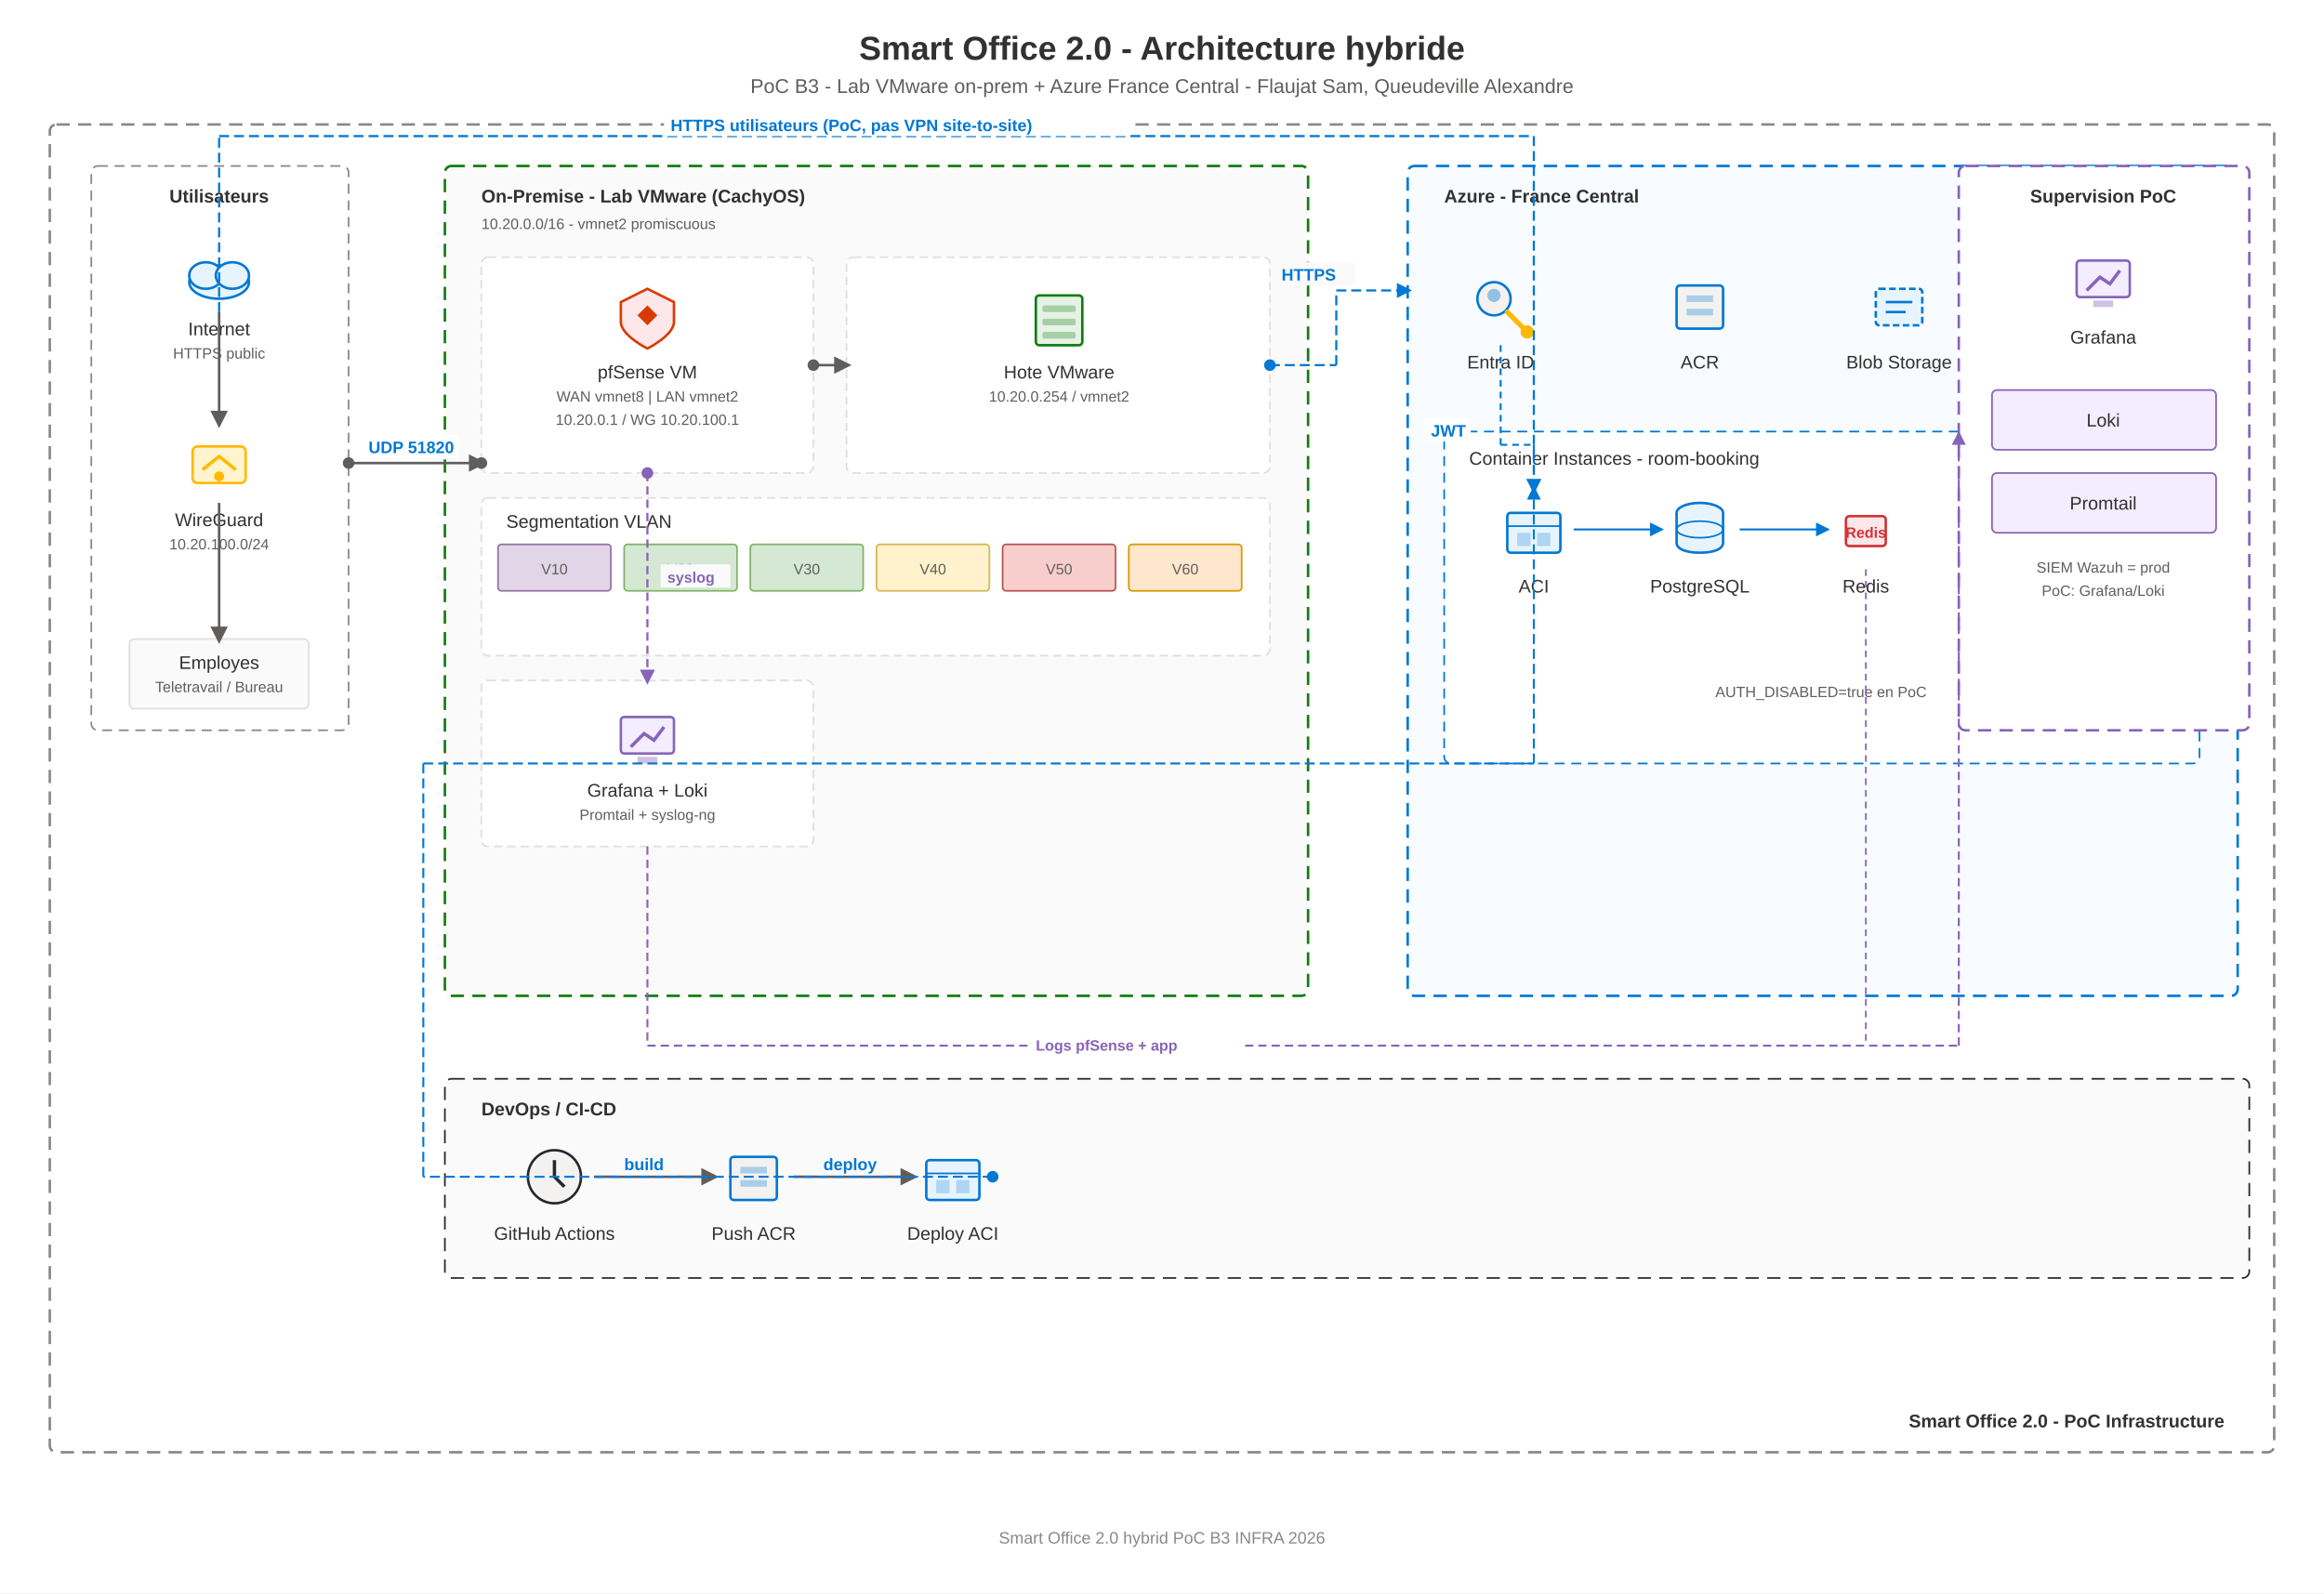
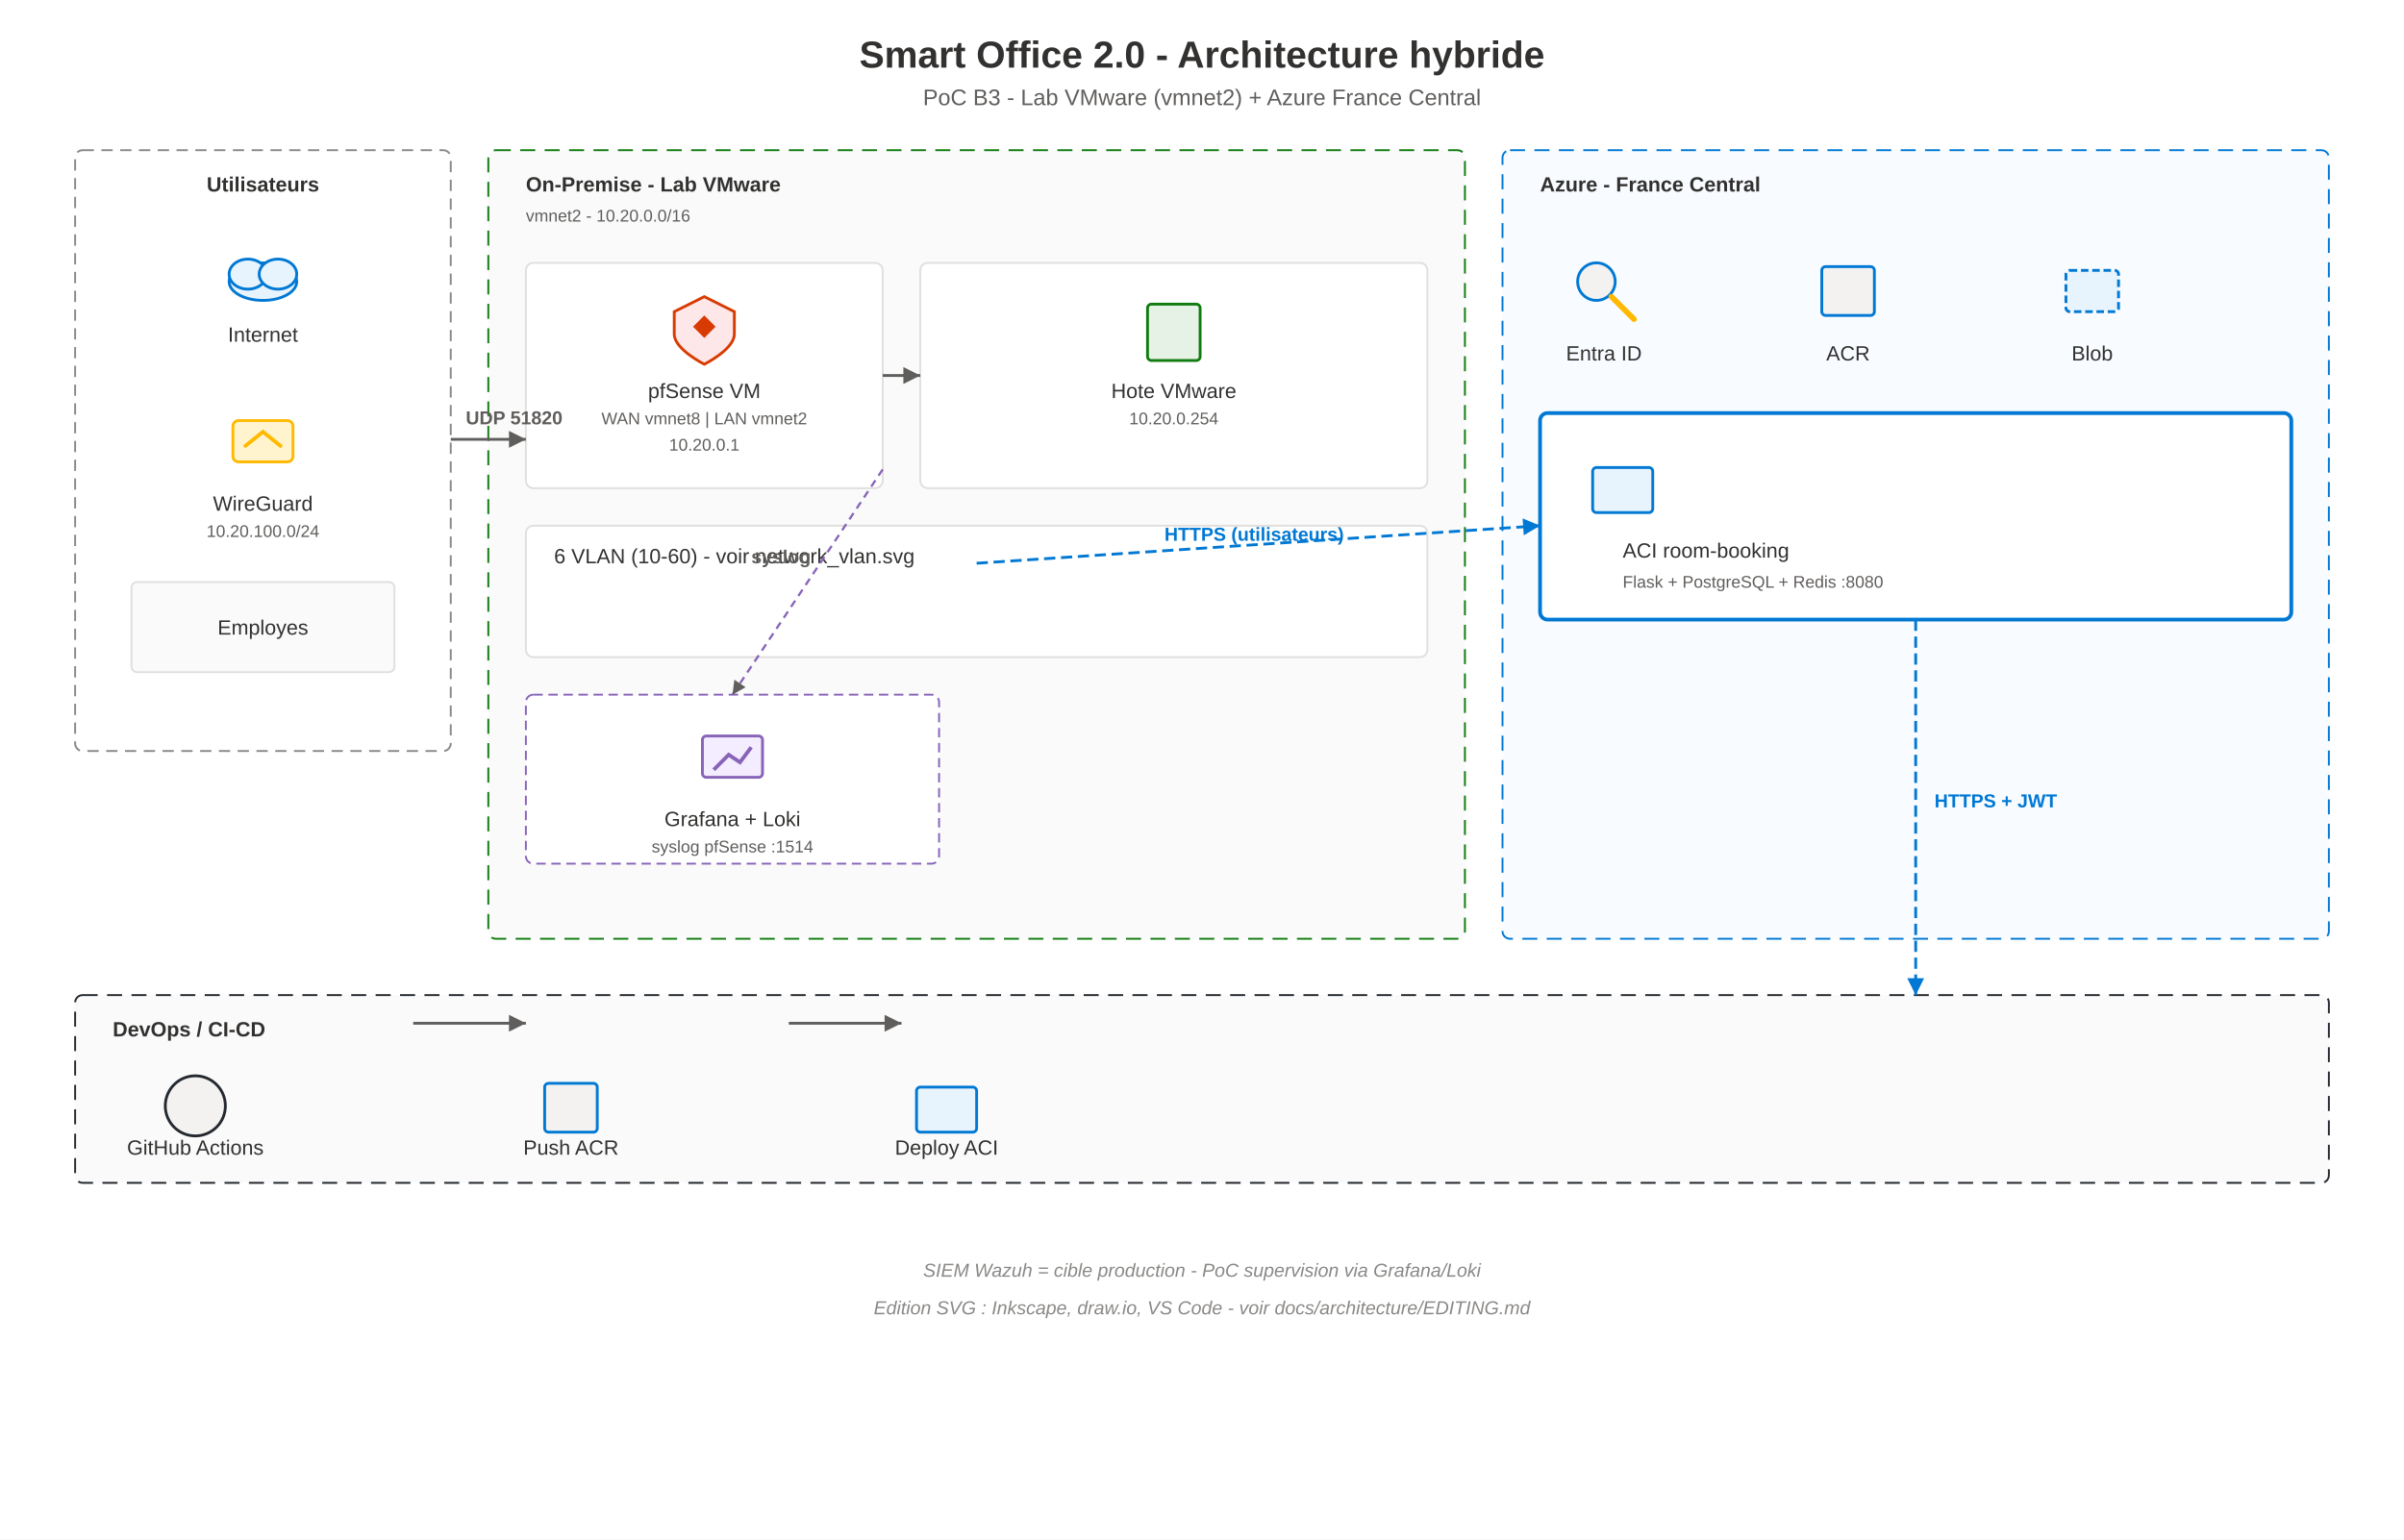
- <svg xmlns="http://www.w3.org/2000/svg" width="1400" height="960" viewBox="0 0 1400 960" font-family="Segoe UI, Arial, sans-serif">
+ <svg xmlns="http://www.w3.org/2000/svg" width="1280" height="820" viewBox="0 0 1280 820" font-family="Segoe UI, Arial, sans-serif">
  <defs>
    <style>
      .title { font-size: 20px; font-weight: 600; fill: #323130; }
      .subtitle { font-size: 12px; fill: #605E5C; }
      .zone-label { font-size: 11px; font-weight: 600; fill: #323130; }
      .icon-label { font-size: 11px; fill: #323130; }
      .icon-sublabel { font-size: 9px; fill: #605E5C; }
-       .flow-label { font-size: 10px; fill: #0078D4; font-weight: 600; }
-       .log-label { font-size: 9px; fill: #8764B8; font-weight: 600; }
-       .footer { font-size: 10px; fill: #8A8886; }
+       .flow { font-size: 10px; fill: #0078D4; font-weight: 600; }
+       .flow-gray { font-size: 10px; fill: #605E5C; font-weight: 600; }
+       .note { font-size: 10px; fill: #8A8886; font-style: italic; }
    </style>
-     <marker id="arr" markerWidth="7" markerHeight="7" refX="5" refY="3.5" orient="auto">
-       <polygon points="0 0, 7 3.5, 0 7" fill="#605E5C" />
+     <marker id="arr" markerWidth="8" markerHeight="8" refX="6" refY="3" orient="auto">
+       <path d="M0,0 L6,3 L0,6 Z" fill="#605E5C" />
    </marker>
-     <marker id="arr-blue" markerWidth="7" markerHeight="7" refX="5" refY="3.5" orient="auto">
-       <polygon points="0 0, 7 3.5, 0 7" fill="#0078D4" />
-     </marker>
-     <marker id="arr-purple" markerWidth="7" markerHeight="7" refX="5" refY="3.5" orient="auto">
-       <polygon points="0 0, 7 3.5, 0 7" fill="#8764B8" />
+     <marker id="arr-blue" markerWidth="8" markerHeight="8" refX="6" refY="3" orient="auto">
+       <path d="M0,0 L6,3 L0,6 Z" fill="#0078D4" />
    </marker>
    <symbol id="ico-cloud" viewBox="0 0 48 48">
      <ellipse cx="24" cy="30" rx="18" ry="10" fill="#E8F4FD" stroke="#0078D4" stroke-width="1.5" />
      <ellipse cx="16" cy="26" rx="10" ry="8" fill="#E8F4FD" stroke="#0078D4" stroke-width="1.5" />
      <ellipse cx="32" cy="26" rx="10" ry="8" fill="#E8F4FD" stroke="#0078D4" stroke-width="1.5" />
    </symbol>
    <symbol id="ico-vpn" viewBox="0 0 48 48">
      <rect x="8" y="14" width="32" height="22" rx="3" fill="#FFF4CE" stroke="#FFB900" stroke-width="1.5" />
      <path d="M14 28 L24 20 L34 28" fill="none" stroke="#FFB900" stroke-width="2" />
-       <circle cx="24" cy="32" r="3" fill="#FFB900" />
    </symbol>
    <symbol id="ico-firewall" viewBox="0 0 48 48">
      <path d="M24 6 L40 14 V26 C40 34 24 42 24 42 C24 42 8 34 8 26 V14 Z" fill="#FDE7E9" stroke="#D83B01" stroke-width="1.5" />
      <path d="M24 16 L30 22 L24 28 L18 22 Z" fill="#D83B01" />
    </symbol>
    <symbol id="ico-host" viewBox="0 0 48 48">
      <rect x="10" y="10" width="28" height="30" rx="2" fill="#E6F2E6" stroke="#107C10" stroke-width="1.5" />
-       <rect x="14" y="16" width="20" height="4" rx="1" fill="#107C10" opacity="0.3" />
-       <rect x="14" y="24" width="20" height="4" rx="1" fill="#107C10" opacity="0.3" />
-       <rect x="14" y="32" width="20" height="4" rx="1" fill="#107C10" opacity="0.3" />
    </symbol>
    <symbol id="ico-container" viewBox="0 0 48 48">
      <rect x="8" y="14" width="32" height="24" rx="2" fill="#E8F4FD" stroke="#0078D4" stroke-width="1.5" />
-       <line x1="8" y1="22" x2="40" y2="22" stroke="#0078D4" stroke-width="1" />
-       <rect x="14" y="26" width="8" height="8" fill="#0078D4" opacity="0.25" />
-       <rect x="26" y="26" width="8" height="8" fill="#0078D4" opacity="0.25" />
-     </symbol>
-     <symbol id="ico-db" viewBox="0 0 48 48">
-       <ellipse cx="24" cy="14" rx="14" ry="6" fill="#E8F4FD" stroke="#0078D4" stroke-width="1.5" />
-       <path d="M10 14 V32 C10 36 16 38 24 38 C32 38 38 36 38 32 V14" fill="#E8F4FD" stroke="#0078D4" stroke-width="1.5" />
-       <ellipse cx="24" cy="24" rx="14" ry="5" fill="none" stroke="#0078D4" stroke-width="1" />
    </symbol>
    <symbol id="ico-identity" viewBox="0 0 48 48">
      <circle cx="20" cy="20" r="10" fill="#F3F2F1" stroke="#0078D4" stroke-width="1.5" />
-       <circle cx="20" cy="18" r="4" fill="#0078D4" opacity="0.4" />
      <path d="M28 28 L40 40" stroke="#FFB900" stroke-width="3" stroke-linecap="round" />
-       <circle cx="40" cy="40" r="4" fill="#FFB900" />
    </symbol>
    <symbol id="ico-registry" viewBox="0 0 48 48">
      <rect x="10" y="12" width="28" height="26" rx="2" fill="#F3F2F1" stroke="#0078D4" stroke-width="1.5" />
-       <rect x="16" y="18" width="16" height="4" fill="#0078D4" opacity="0.3" />
-       <rect x="16" y="26" width="16" height="4" fill="#0078D4" opacity="0.3" />
    </symbol>
    <symbol id="ico-blob" viewBox="0 0 48 48">
      <rect x="10" y="14" width="28" height="22" rx="2" fill="#E8F4FD" stroke="#0078D4" stroke-width="1.5" stroke-dasharray="4,2" />
-       <path d="M16 22 H32 M16 28 H28" stroke="#0078D4" stroke-width="1.5" />
    </symbol>
    <symbol id="ico-monitor" viewBox="0 0 48 48">
      <rect x="8" y="12" width="32" height="22" rx="2" fill="#F4ECFF" stroke="#8764B8" stroke-width="1.5" />
      <path d="M14 30 L22 22 L28 26 L34 18" fill="none" stroke="#8764B8" stroke-width="2" />
-       <rect x="18" y="36" width="12" height="4" fill="#8764B8" opacity="0.4" />
    </symbol>
    <symbol id="ico-cicd" viewBox="0 0 48 48">
      <circle cx="24" cy="24" r="16" fill="#F3F2F1" stroke="#24292F" stroke-width="1.5" />
-       <path d="M24 14 V24 L30 30" fill="none" stroke="#24292F" stroke-width="2" />
-     </symbol>
-     <symbol id="ico-cache" viewBox="0 0 48 48">
-       <rect x="12" y="16" width="24" height="18" rx="2" fill="#FDE7E9" stroke="#D13438" stroke-width="1.5" />
-       <text x="24" y="29" text-anchor="middle" font-size="9" fill="#D13438" font-weight="700">Redis</text>
    </symbol>
  </defs>
-   <rect width="1400" height="960" fill="#FFFFFF" />
-   <text x="700" y="36" text-anchor="middle" class="title">Smart Office 2.0 - Architecture hybride</text>
-   <text x="700" y="56" text-anchor="middle" class="subtitle">PoC B3 - Lab VMware on-prem + Azure France Central - Flaujat Sam, Queudeville Alexandre</text>
-   <rect x="30" y="75" width="1340" height="800" rx="4" fill="none" stroke="#8A8886" stroke-width="1.5" stroke-dasharray="8,5" />
-   <text x="1340" y="860" text-anchor="end" class="zone-label">Smart Office 2.0 - PoC Infrastructure</text>
-   <rect x="55" y="100" width="155" height="340" rx="4" fill="#FFFFFF" stroke="#8A8886" stroke-width="1" stroke-dasharray="6,4" />
-   <text x="132" y="122" text-anchor="middle" class="zone-label">Utilisateurs</text>
-   <use href="#ico-cloud" x="108" y="140" width="48" height="48" />
-   <text x="132" y="202" text-anchor="middle" class="icon-label">Internet</text>
-   <text x="132" y="216" text-anchor="middle" class="icon-sublabel">HTTPS public</text>
-   <use href="#ico-vpn" x="108" y="255" width="48" height="48" />
-   <text x="132" y="317" text-anchor="middle" class="icon-label">WireGuard</text>
-   <text x="132" y="331" text-anchor="middle" class="icon-sublabel">10.20.100.0/24</text>
-   <rect x="78" y="385" width="108" height="42" rx="3" fill="#FAFAFA" stroke="#E1DFDD" />
-   <text x="132" y="403" text-anchor="middle" class="icon-label">Employes</text>
-   <text x="132" y="417" text-anchor="middle" class="icon-sublabel">Teletravail / Bureau</text>
-   <rect x="268" y="100" width="520" height="500" rx="4" fill="#FAFAFA" stroke="#107C10" stroke-width="1.5" stroke-dasharray="8,5" />
-   <text x="290" y="122" class="zone-label">On-Premise - Lab VMware (CachyOS)</text>
-   <text x="290" y="138" class="icon-sublabel">10.20.0.0/16 - vmnet2 promiscuous</text>
-   <rect x="290" y="155" width="200" height="130" rx="4" fill="#FFFFFF" stroke="#E1DFDD" stroke-dasharray="5,3" />
-   <use href="#ico-firewall" x="366" y="168" width="48" height="48" />
-   <text x="390" y="228" text-anchor="middle" class="icon-label">pfSense VM</text>
-   <text x="390" y="242" text-anchor="middle" class="icon-sublabel">WAN vmnet8 | LAN vmnet2</text>
-   <text x="390" y="256" text-anchor="middle" class="icon-sublabel">10.20.0.1 / WG 10.20.100.1</text>
-   <rect x="510" y="155" width="255" height="130" rx="4" fill="#FFFFFF" stroke="#E1DFDD" stroke-dasharray="5,3" />
-   <use href="#ico-host" x="614" y="168" width="48" height="48" />
-   <text x="638" y="228" text-anchor="middle" class="icon-label">Hote VMware</text>
-   <text x="638" y="242" text-anchor="middle" class="icon-sublabel">10.20.0.254 / vmnet2</text>
-   <rect x="290" y="300" width="475" height="95" rx="4" fill="#FFFFFF" stroke="#E1DFDD" stroke-dasharray="5,3" />
-   <text x="305" y="318" class="icon-label">Segmentation VLAN</text>
-   <rect x="300" y="328" width="68" height="28" rx="2" fill="#E1D5E7" stroke="#9673A6" />
-   <text x="334" y="346" text-anchor="middle" class="icon-sublabel">V10</text>
-   <rect x="376" y="328" width="68" height="28" rx="2" fill="#D5E8D4" stroke="#82B366" />
-   <text x="410" y="346" text-anchor="middle" class="icon-sublabel">V20</text>
-   <rect x="452" y="328" width="68" height="28" rx="2" fill="#D5E8D4" stroke="#82B366" />
-   <text x="486" y="346" text-anchor="middle" class="icon-sublabel">V30</text>
-   <rect x="528" y="328" width="68" height="28" rx="2" fill="#FFF2CC" stroke="#D6B656" />
-   <text x="562" y="346" text-anchor="middle" class="icon-sublabel">V40</text>
-   <rect x="604" y="328" width="68" height="28" rx="2" fill="#F8CECC" stroke="#B85450" />
-   <text x="638" y="346" text-anchor="middle" class="icon-sublabel">V50</text>
-   <rect x="680" y="328" width="68" height="28" rx="2" fill="#FFE6CC" stroke="#D79B00" />
-   <text x="714" y="346" text-anchor="middle" class="icon-sublabel">V60</text>
-   <rect x="290" y="410" width="200" height="100" rx="4" fill="#FFFFFF" stroke="#E1DFDD" stroke-dasharray="5,3" />
-   <use href="#ico-monitor" x="366" y="420" width="48" height="48" />
-   <text x="390" y="480" text-anchor="middle" class="icon-label">Grafana + Loki</text>
-   <text x="390" y="494" text-anchor="middle" class="icon-sublabel">Promtail + syslog-ng</text>
-   <rect x="848" y="100" width="500" height="500" rx="4" fill="#F8FBFF" stroke="#0078D4" stroke-width="1.5" stroke-dasharray="8,5" />
-   <text x="870" y="122" class="zone-label">Azure - France Central</text>
-   <use href="#ico-identity" x="880" y="160" width="48" height="48" />
-   <text x="904" y="222" text-anchor="middle" class="icon-label">Entra ID</text>
-   <use href="#ico-registry" x="1000" y="160" width="48" height="48" />
-   <text x="1024" y="222" text-anchor="middle" class="icon-label">ACR</text>
-   <use href="#ico-blob" x="1120" y="160" width="48" height="48" />
-   <text x="1144" y="222" text-anchor="middle" class="icon-label">Blob Storage</text>
-   <rect x="870" y="260" width="455" height="200" rx="4" fill="#FFFFFF" stroke="#0078D4" stroke-dasharray="6,4" />
-   <text x="885" y="280" class="icon-label">Container Instances - room-booking</text>
-   <use href="#ico-container" x="900" y="295" width="48" height="48" />
-   <text x="924" y="357" text-anchor="middle" class="icon-label">ACI</text>
-   <use href="#ico-db" x="1000" y="295" width="48" height="48" />
-   <text x="1024" y="357" text-anchor="middle" class="icon-label">PostgreSQL</text>
-   <use href="#ico-cache" x="1100" y="295" width="48" height="48" />
-   <text x="1124" y="357" text-anchor="middle" class="icon-label">Redis</text>
-   <text x="1097" y="420" text-anchor="middle" class="icon-sublabel">AUTH_DISABLED=true en PoC</text>
-   <rect x="1180" y="100" width="175" height="340" rx="4" fill="#FFFFFF" stroke="#8764B8" stroke-width="1.5" stroke-dasharray="8,5" />
-   <text x="1267" y="122" text-anchor="middle" class="zone-label">Supervision PoC</text>
-   <use href="#ico-monitor" x="1243" y="145" width="48" height="48" />
-   <text x="1267" y="207" text-anchor="middle" class="icon-label">Grafana</text>
-   <rect x="1200" y="235" width="135" height="36" rx="3" fill="#F4ECFF" stroke="#8764B8" />
-   <text x="1267" y="257" text-anchor="middle" class="icon-label">Loki</text>
-   <rect x="1200" y="285" width="135" height="36" rx="3" fill="#F4ECFF" stroke="#8764B8" />
-   <text x="1267" y="307" text-anchor="middle" class="icon-label">Promtail</text>
-   <text x="1267" y="345" text-anchor="middle" class="icon-sublabel">SIEM Wazuh = prod</text>
-   <text x="1267" y="359" text-anchor="middle" class="icon-sublabel">PoC: Grafana/Loki</text>
-   <rect x="268" y="650" width="1087" height="120" rx="4" fill="#FAFAFA" stroke="#24292F" stroke-width="1" stroke-dasharray="8,5" />
-   <text x="290" y="672" class="zone-label">DevOps / CI-CD</text>
-   <use href="#ico-cicd" x="310" y="685" width="48" height="48" />
-   <text x="334" y="747" text-anchor="middle" class="icon-label">GitHub Actions</text>
-   <use href="#ico-registry" x="430" y="685" width="48" height="48" />
-   <text x="454" y="747" text-anchor="middle" class="icon-label">Push ACR</text>
-   <use href="#ico-container" x="550" y="685" width="48" height="48" />
-   <text x="574" y="747" text-anchor="middle" class="icon-label">Deploy ACI</text>
-   <g id="connectors" fill="none">
-     <line x1="132" y1="188" x2="132" y2="255" stroke="#605E5C" stroke-width="1.5" marker-end="url(#arr)" />
-     <line x1="132" y1="303" x2="132" y2="385" stroke="#605E5C" stroke-width="1.5" marker-end="url(#arr)" />
-     <line x1="210" y1="279" x2="290" y2="279" stroke="#605E5C" stroke-width="1.5" marker-end="url(#arr)" />
-     <rect x="218" y="262" width="58" height="14" fill="#FFFFFF" />
-     <text x="222" y="273" class="flow-label">UDP 51820</text>
-     <circle cx="210" cy="279" r="3.5" fill="#605E5C" />
-     <circle cx="290" cy="279" r="3.5" fill="#605E5C" />
-     <line x1="490" y1="220" x2="510" y2="220" stroke="#605E5C" stroke-width="1.5" marker-end="url(#arr)" />
-     <circle cx="490" cy="220" r="3.5" fill="#605E5C" />
-     <line x1="132" y1="188" x2="132" y2="82" stroke="#0078D4" stroke-width="1.3" stroke-dasharray="6,3" />
-     <line x1="132" y1="82" x2="924" y2="82" stroke="#0078D4" stroke-width="1.3" stroke-dasharray="6,3" />
-     <line x1="924" y1="82" x2="924" y2="295" stroke="#0078D4" stroke-width="1.3" stroke-dasharray="6,3" marker-end="url(#arr-blue)" />
-     <rect x="400" y="68" width="280" height="14" fill="#FFFFFF" />
-     <text x="404" y="79" class="flow-label">HTTPS utilisateurs (PoC, pas VPN site-to-site)</text>
-     <line x1="765" y1="220" x2="805" y2="220" stroke="#0078D4" stroke-width="1.3" stroke-dasharray="6,3" />
-     <line x1="805" y1="220" x2="805" y2="175" stroke="#0078D4" stroke-width="1.3" stroke-dasharray="6,3" />
-     <line x1="805" y1="175" x2="848" y2="175" stroke="#0078D4" stroke-width="1.3" stroke-dasharray="6,3" marker-end="url(#arr-blue)" />
-     <rect x="768" y="158" width="48" height="14" fill="#FAFAFA" />
-     <text x="772" y="169" class="flow-label">HTTPS</text>
-     <circle cx="765" cy="220" r="3.5" fill="#0078D4" />
-     <line x1="904" y1="208" x2="904" y2="268" stroke="#0078D4" stroke-width="1.2" stroke-dasharray="4,3" />
-     <line x1="904" y1="268" x2="924" y2="268" stroke="#0078D4" stroke-width="1.2" stroke-dasharray="4,3" />
-     <line x1="924" y1="268" x2="924" y2="295" stroke="#0078D4" stroke-width="1.2" stroke-dasharray="4,3" marker-end="url(#arr-blue)" />
-     <rect x="858" y="252" width="28" height="14" fill="#FFFFFF" />
-     <text x="862" y="263" class="flow-label">JWT</text>
-     <line x1="948" y1="319" x2="1000" y2="319" stroke="#0078D4" stroke-width="1.2" marker-end="url(#arr-blue)" />
-     <line x1="1048" y1="319" x2="1100" y2="319" stroke="#0078D4" stroke-width="1.2" marker-end="url(#arr-blue)" />
-     <line x1="390" y1="285" x2="390" y2="410" stroke="#8764B8" stroke-width="1.3" stroke-dasharray="5,3" marker-end="url(#arr-purple)" />
-     <rect x="398" y="340" width="42" height="14" fill="#FAFAFA" />
-     <text x="402" y="351" class="log-label">syslog</text>
-     <circle cx="390" cy="285" r="3.5" fill="#8764B8" />
-     <line x1="390" y1="510" x2="390" y2="630" stroke="#8764B8" stroke-width="1.2" stroke-dasharray="5,3" />
-     <line x1="390" y1="630" x2="1180" y2="630" stroke="#8764B8" stroke-width="1.2" stroke-dasharray="5,3" />
-     <line x1="1180" y1="630" x2="1180" y2="262" stroke="#8764B8" stroke-width="1.2" stroke-dasharray="5,3" marker-end="url(#arr-purple)" />
-     <line x1="1124" y1="343" x2="1124" y2="630" stroke="#8764B8" stroke-width="1" stroke-dasharray="4,3" />
-     <rect x="620" y="622" width="130" height="14" fill="#FFFFFF" />
-     <text x="624" y="633" class="log-label">Logs pfSense + app</text>
-     <line x1="358" y1="709" x2="430" y2="709" stroke="#605E5C" stroke-width="1.5" marker-end="url(#arr)" />
-     <rect x="372" y="694" width="36" height="14" fill="#FAFAFA" />
-     <text x="376" y="705" class="flow-label">build</text>
-     <line x1="478" y1="709" x2="550" y2="709" stroke="#605E5C" stroke-width="1.5" marker-end="url(#arr)" />
-     <rect x="492" y="694" width="40" height="14" fill="#FAFAFA" />
-     <text x="496" y="705" class="flow-label">deploy</text>
-     <line x1="598" y1="709" x2="255" y2="709" stroke="#0078D4" stroke-width="1.2" stroke-dasharray="6,3" />
-     <line x1="255" y1="709" x2="255" y2="460" stroke="#0078D4" stroke-width="1.2" stroke-dasharray="6,3" />
-     <line x1="255" y1="460" x2="924" y2="460" stroke="#0078D4" stroke-width="1.2" stroke-dasharray="6,3" />
-     <line x1="924" y1="460" x2="924" y2="295" stroke="#0078D4" stroke-width="1.2" stroke-dasharray="6,3" marker-end="url(#arr-blue)" />
-     <circle cx="598" cy="709" r="3.5" fill="#0078D4" />
+   <rect width="1280" height="820" fill="#FFFFFF" />
+   <text x="640" y="36" text-anchor="middle" class="title">Smart Office 2.0 - Architecture hybride</text>
+   <text x="640" y="56" text-anchor="middle" class="subtitle">PoC B3 - Lab VMware (vmnet2) + Azure France Central</text>
+   <rect x="40" y="80" width="200" height="320" rx="4" fill="#FFFFFF" stroke="#8A8886" stroke-dasharray="6,4" />
+   <text x="140" y="102" text-anchor="middle" class="zone-label">Utilisateurs</text>
+   <use href="#ico-cloud" x="116" y="120" width="48" height="48" />
+   <text x="140" y="182" text-anchor="middle" class="icon-label">Internet</text>
+   <use href="#ico-vpn" x="116" y="210" width="48" height="48" />
+   <text x="140" y="272" text-anchor="middle" class="icon-label">WireGuard</text>
+   <text x="140" y="286" text-anchor="middle" class="icon-sublabel">10.20.100.0/24</text>
+   <rect x="70" y="310" width="140" height="48" rx="3" fill="#FAFAFA" stroke="#E1DFDD" />
+   <text x="140" y="338" text-anchor="middle" class="icon-label">Employes</text>
+   <rect x="260" y="80" width="520" height="420" rx="4" fill="#FAFAFA" stroke="#107C10" stroke-dasharray="8,5" />
+   <text x="280" y="102" class="zone-label">On-Premise - Lab VMware</text>
+   <text x="280" y="118" class="icon-sublabel">vmnet2 - 10.20.0.0/16</text>
+   <rect x="280" y="140" width="190" height="120" rx="4" fill="#FFFFFF" stroke="#E1DFDD" />
+   <use href="#ico-firewall" x="351" y="152" width="48" height="48" />
+   <text x="375" y="212" text-anchor="middle" class="icon-label">pfSense VM</text>
+   <text x="375" y="226" text-anchor="middle" class="icon-sublabel">WAN vmnet8 | LAN vmnet2</text>
+   <text x="375" y="240" text-anchor="middle" class="icon-sublabel">10.20.0.1</text>
+   <rect x="490" y="140" width="270" height="120" rx="4" fill="#FFFFFF" stroke="#E1DFDD" />
+   <use href="#ico-host" x="601" y="152" width="48" height="48" />
+   <text x="625" y="212" text-anchor="middle" class="icon-label">Hote VMware</text>
+   <text x="625" y="226" text-anchor="middle" class="icon-sublabel">10.20.0.254</text>
+   <rect x="280" y="280" width="480" height="70" rx="4" fill="#FFFFFF" stroke="#E1DFDD" />
+   <text x="295" y="300" class="icon-label">6 VLAN (10-60) - voir network_vlan.svg</text>
+   <rect x="280" y="370" width="220" height="90" rx="4" fill="#FFFFFF" stroke="#8764B8" stroke-dasharray="5,3" />
+   <use href="#ico-monitor" x="366" y="380" width="48" height="48" />
+   <text x="390" y="440" text-anchor="middle" class="icon-label">Grafana + Loki</text>
+   <text x="390" y="454" text-anchor="middle" class="icon-sublabel">syslog pfSense :1514</text>
+   <rect x="800" y="80" width="440" height="420" rx="4" fill="#F8FBFF" stroke="#0078D4" stroke-dasharray="8,5" />
+   <text x="820" y="102" class="zone-label">Azure - France Central</text>
+   <use href="#ico-identity" x="830" y="130" width="48" height="48" />
+   <text x="854" y="192" text-anchor="middle" class="icon-label">Entra ID</text>
+   <use href="#ico-registry" x="960" y="130" width="48" height="48" />
+   <text x="984" y="192" text-anchor="middle" class="icon-label">ACR</text>
+   <use href="#ico-blob" x="1090" y="130" width="48" height="48" />
+   <text x="1114" y="192" text-anchor="middle" class="icon-label">Blob</text>
+   <rect x="820" y="220" width="400" height="110" rx="4" fill="#FFFFFF" stroke="#0078D4" stroke-width="2" />
+   <use href="#ico-container" x="840" y="235" width="48" height="48" />
+   <text x="864" y="297" class="icon-label">ACI room-booking</text>
+   <text x="864" y="313" class="icon-sublabel">Flask + PostgreSQL + Redis :8080</text>
+   <rect x="40" y="530" width="1200" height="100" rx="4" fill="#FAFAFA" stroke="#24292F" stroke-dasharray="8,5" />
+   <text x="60" y="552" class="zone-label">DevOps / CI-CD</text>
+   <use href="#ico-cicd" x="80" y="565" width="48" height="48" />
+   <text x="104" y="615" text-anchor="middle" class="icon-label">GitHub Actions</text>
+   <use href="#ico-registry" x="280" y="565" width="48" height="48" />
+   <text x="304" y="615" text-anchor="middle" class="icon-label">Push ACR</text>
+   <use href="#ico-container" x="480" y="565" width="48" height="48" />
+   <text x="504" y="615" text-anchor="middle" class="icon-label">Deploy ACI</text>
+   <g fill="none">
+     <line x1="240" y1="234" x2="280" y2="234" stroke="#605E5C" stroke-width="1.5" marker-end="url(#arr)" />
+     <text x="248" y="226" class="flow-gray">UDP 51820</text>
+     <line x1="470" y1="200" x2="490" y2="200" stroke="#605E5C" stroke-width="1.5" marker-end="url(#arr)" />
+     <line x1="470" y1="250" x2="390" y2="370" stroke="#8764B8" stroke-width="1.2" stroke-dasharray="4,3" marker-end="url(#arr)" />
+     <text x="400" y="300" class="flow-gray">syslog</text>
+     <line x1="520" y1="300" x2="820" y2="280" stroke="#0078D4" stroke-width="1.5" stroke-dasharray="6,3" marker-end="url(#arr-blue)" />
+     <text x="620" y="288" class="flow">HTTPS (utilisateurs)</text>
+     <line x1="220" y1="545" x2="280" y2="545" stroke="#605E5C" stroke-width="1.5" marker-end="url(#arr)" />
+     <line x1="420" y1="545" x2="480" y2="545" stroke="#605E5C" stroke-width="1.5" marker-end="url(#arr)" />
+     <line x1="1020" y1="330" x2="1020" y2="530" stroke="#0078D4" stroke-width="1.5" stroke-dasharray="6,3" marker-end="url(#arr-blue)" />
+     <text x="1030" y="430" class="flow">HTTPS + JWT</text>
  </g>
-   <text x="700" y="930" text-anchor="middle" class="footer">Smart Office 2.0 hybrid PoC B3 INFRA 2026</text>
+   <text x="640" y="680" text-anchor="middle" class="note">SIEM Wazuh = cible production - PoC supervision via Grafana/Loki</text>
+   <text x="640" y="700" text-anchor="middle" class="note">Edition SVG : Inkscape, draw.io, VS Code - voir docs/architecture/EDITING.md</text>
</svg>
